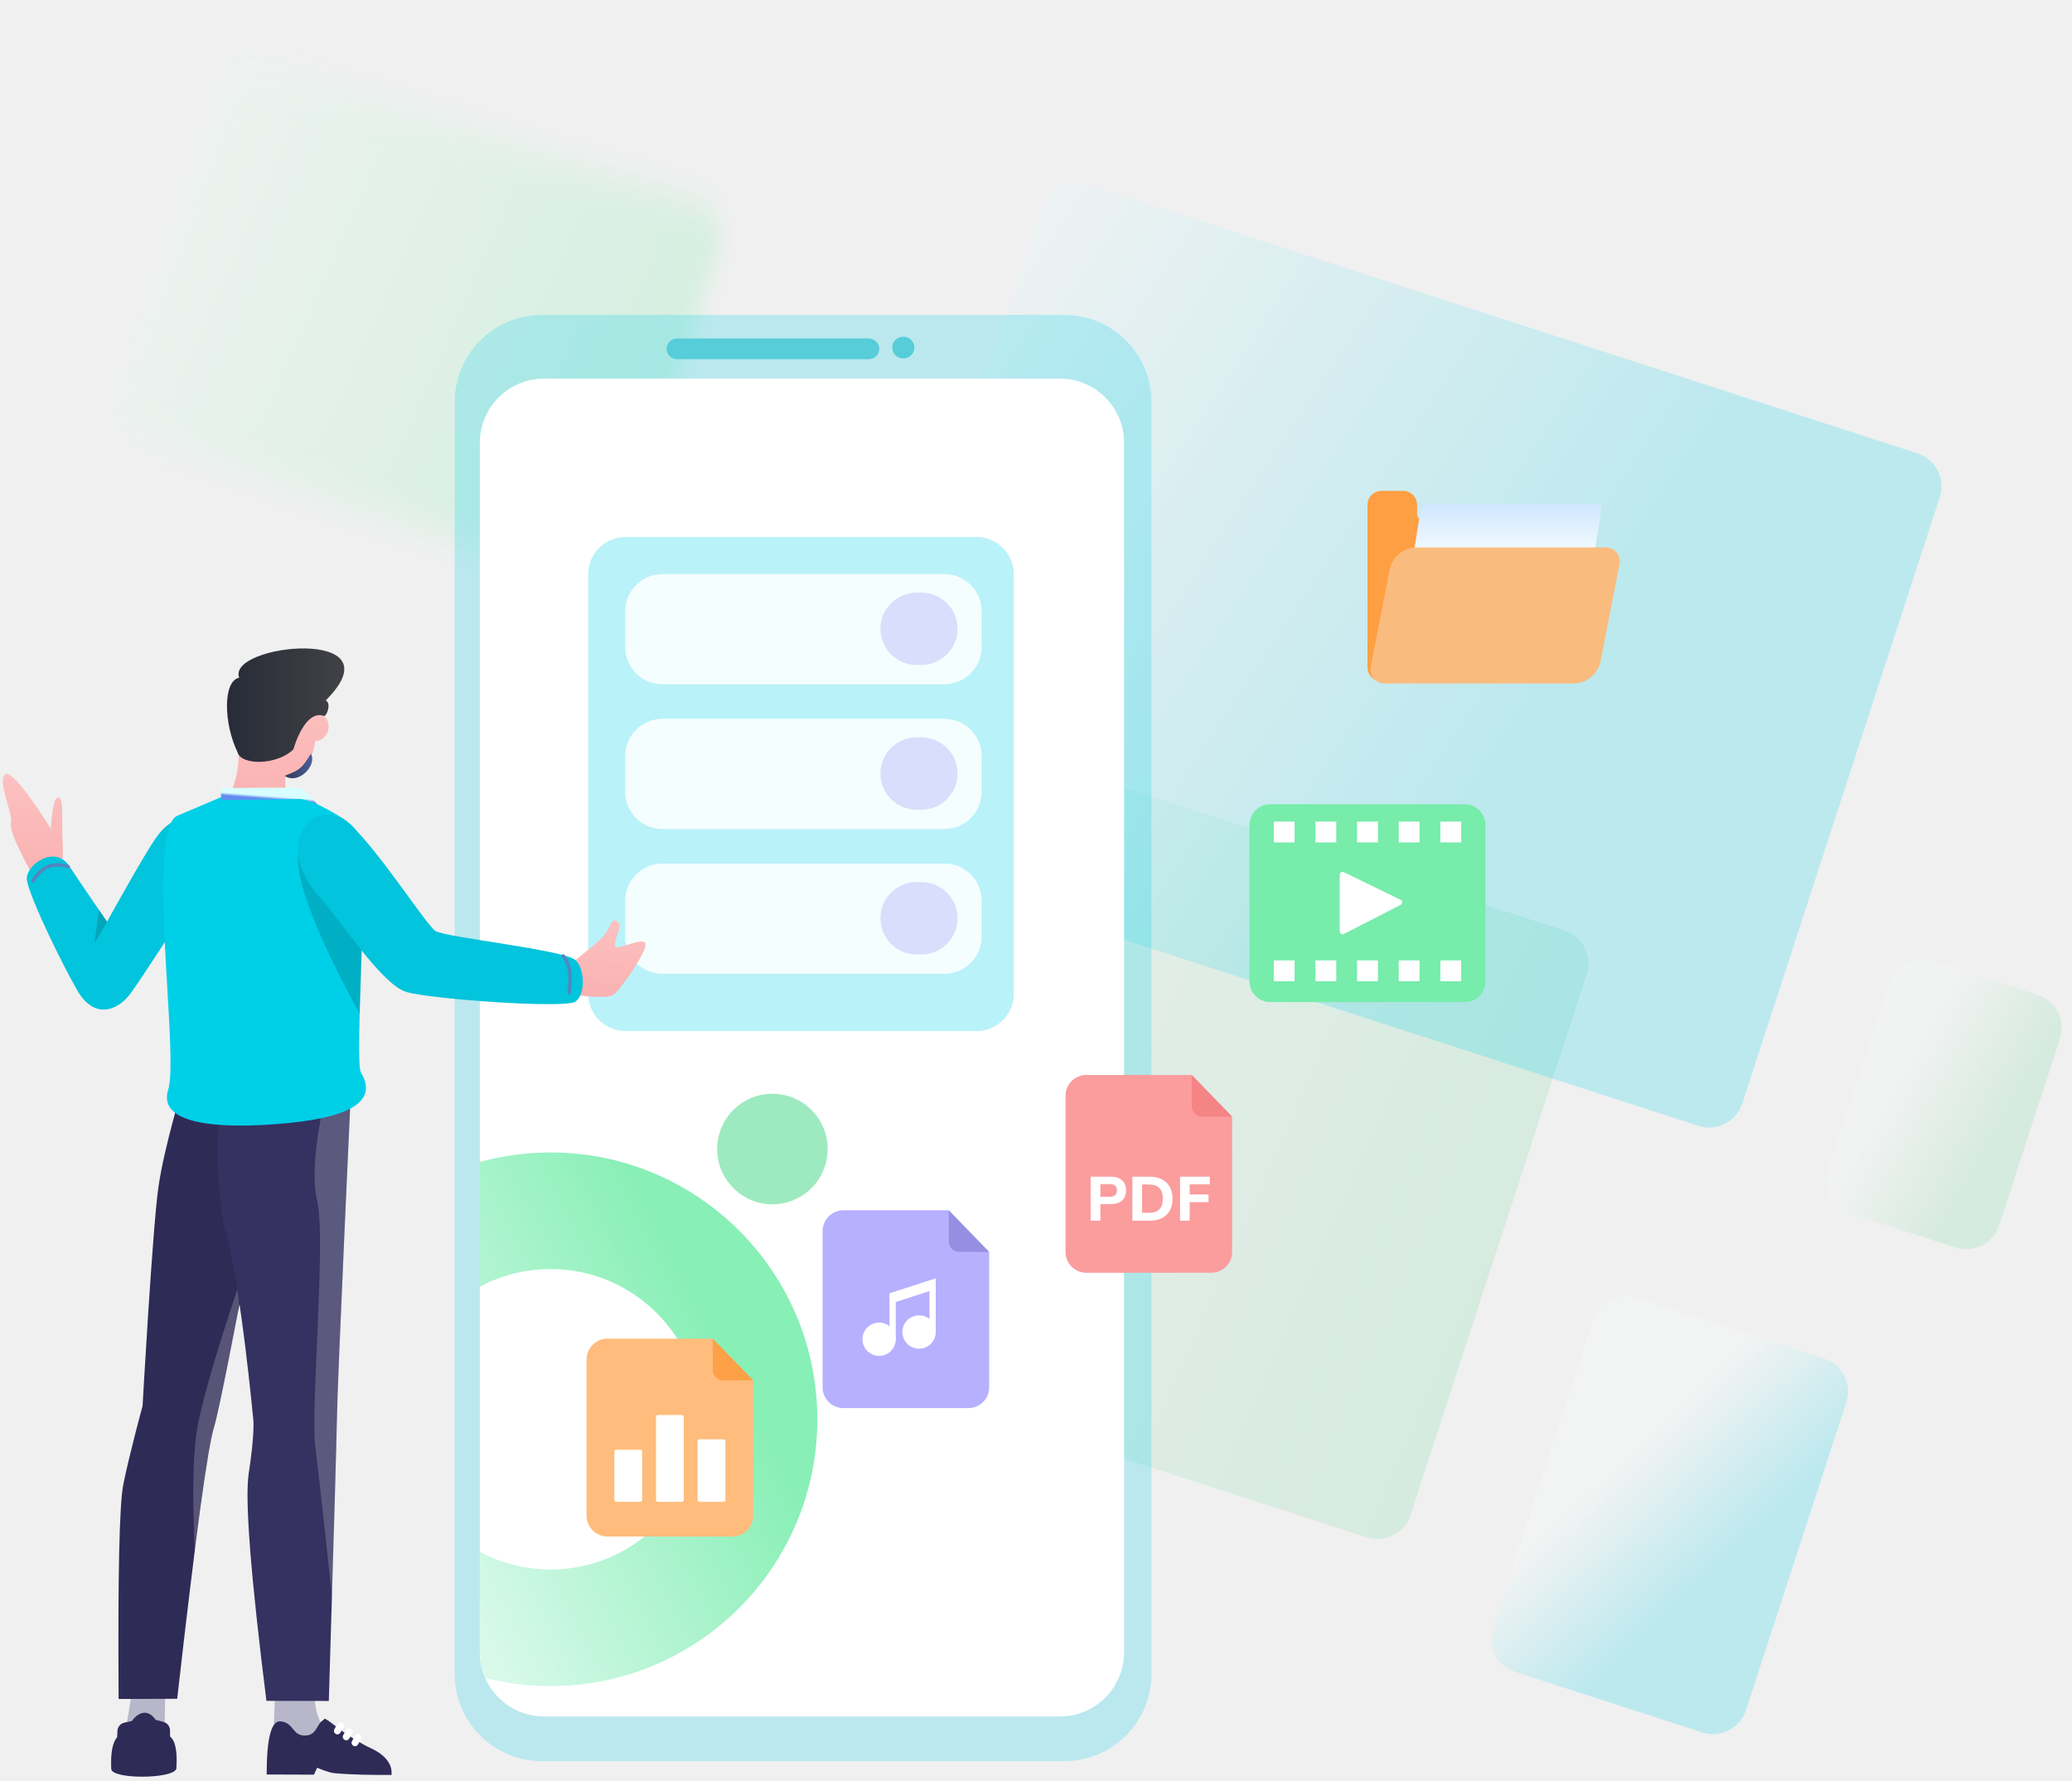
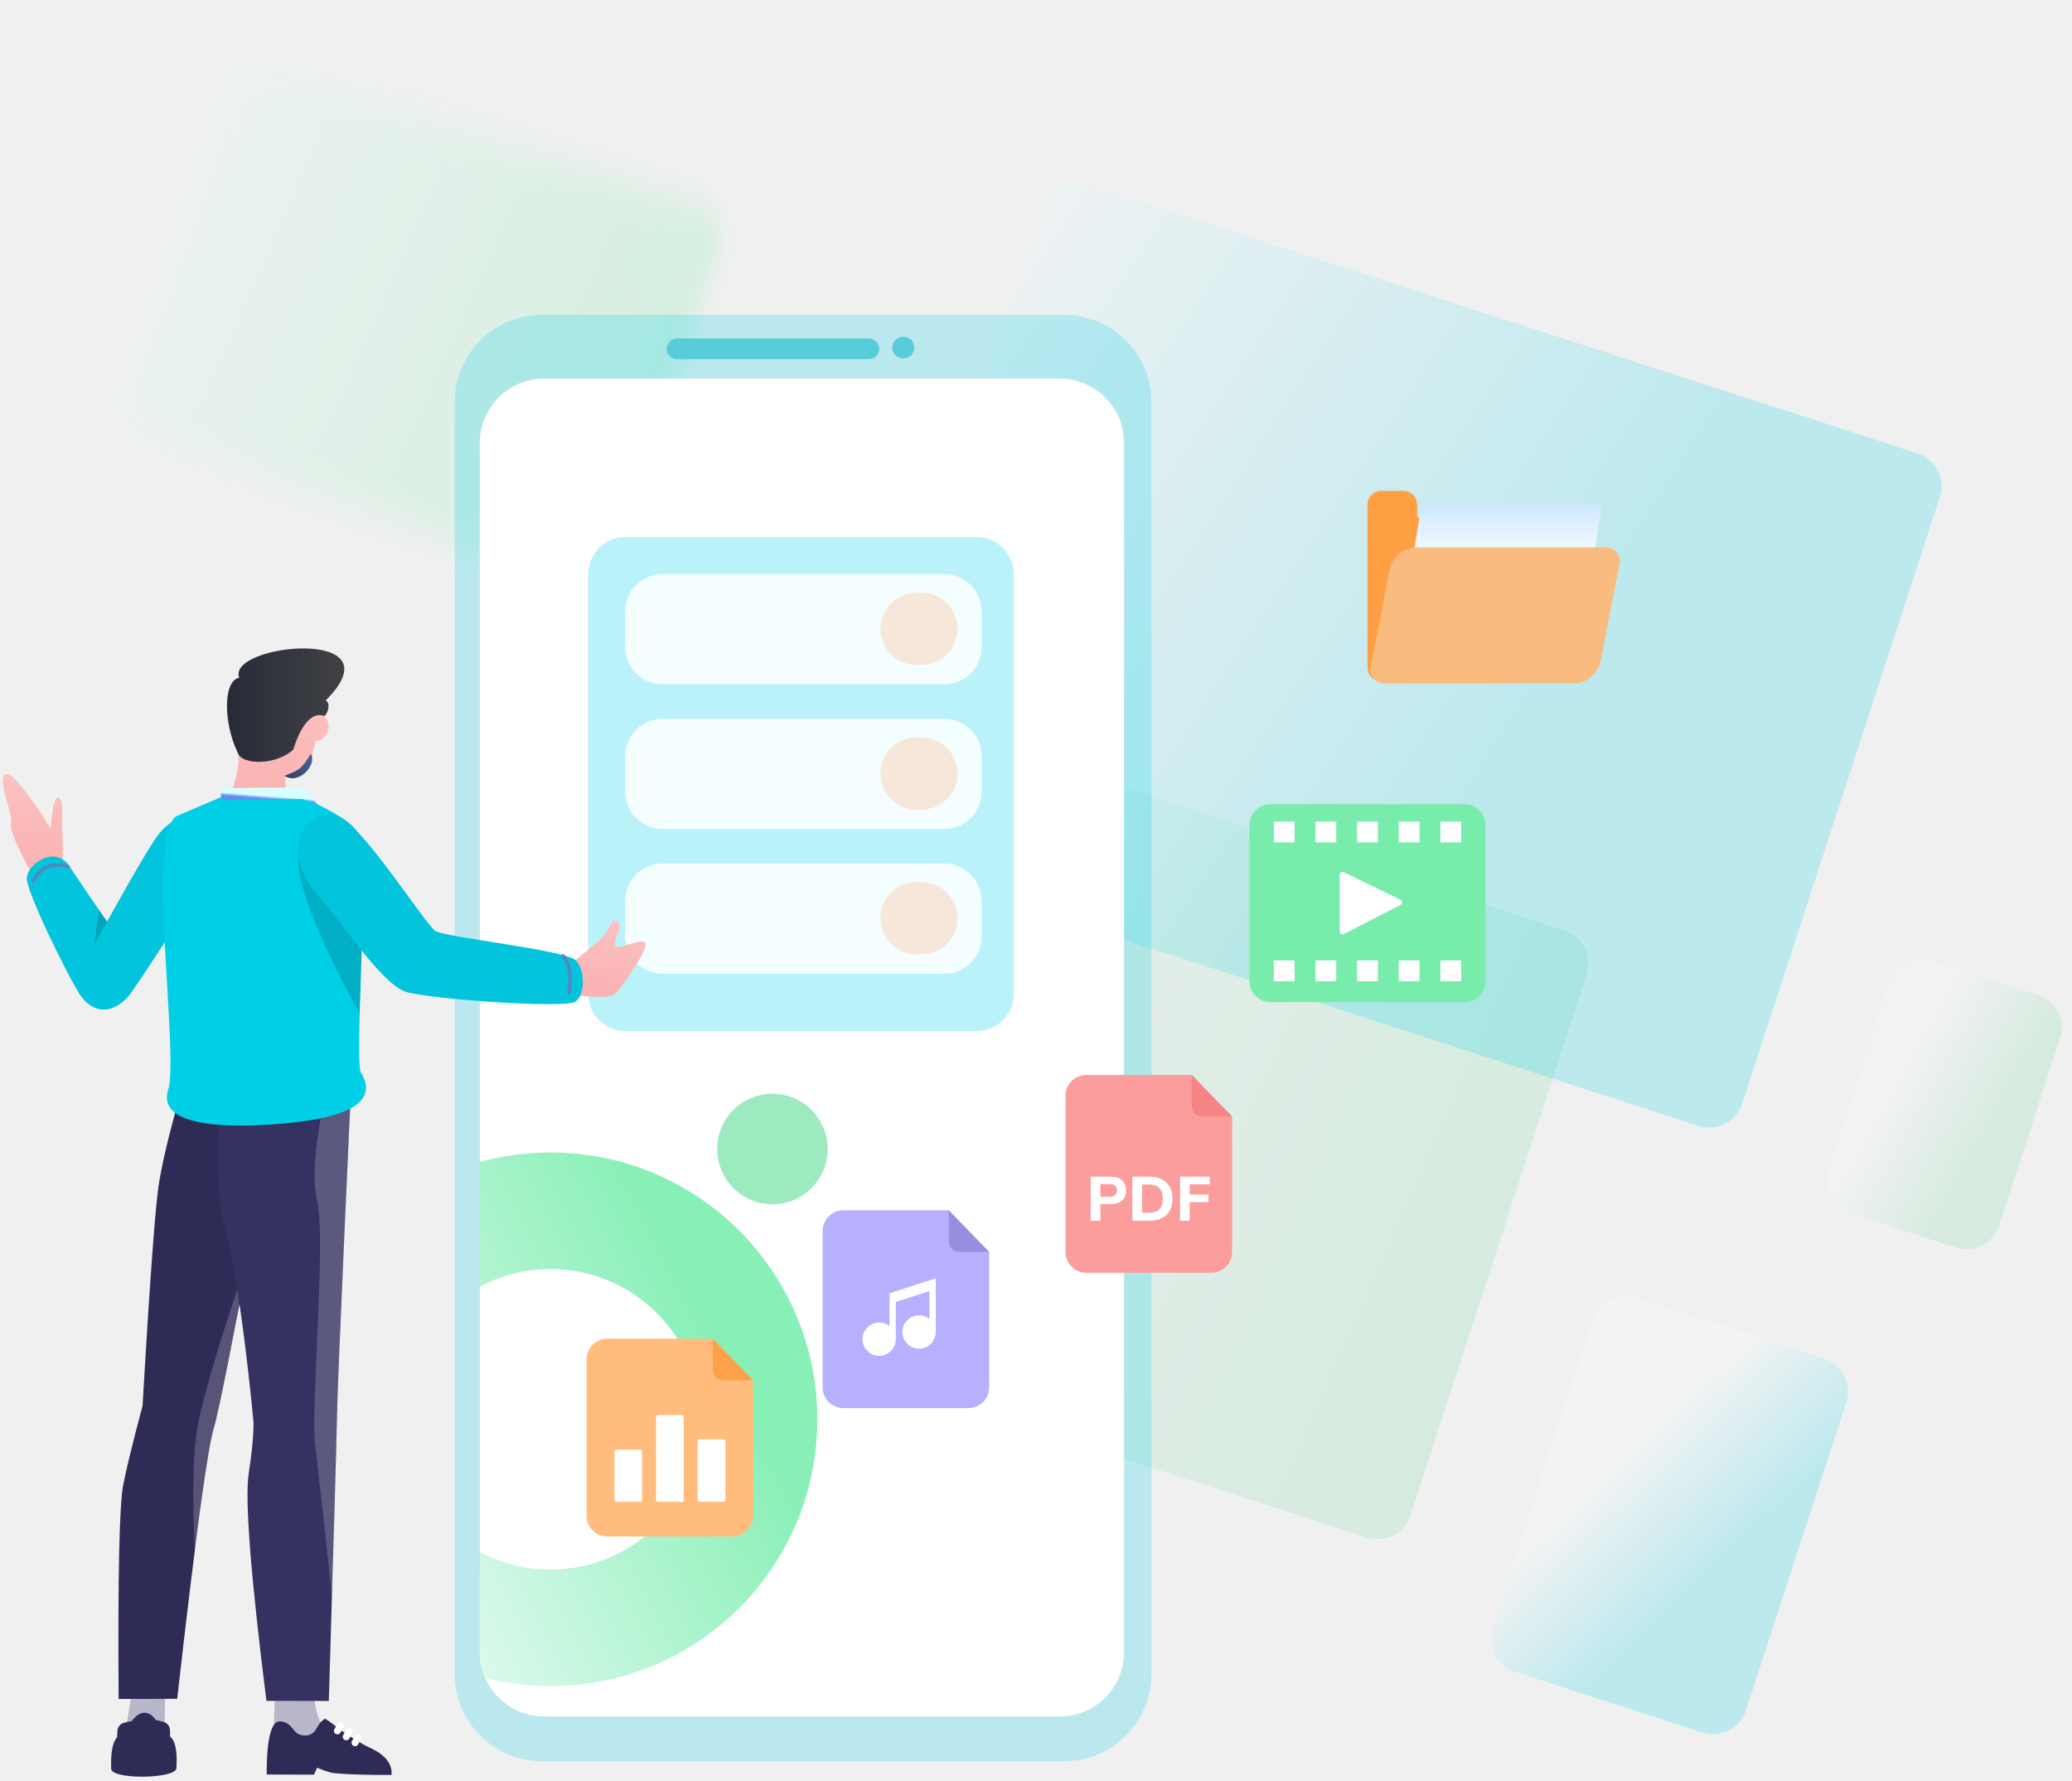
<svg xmlns="http://www.w3.org/2000/svg" xmlns:xlink="http://www.w3.org/1999/xlink" width="597px" height="513px" viewBox="0 0 597 513" version="1.1">
  <defs>
    <linearGradient x1="-27.329%" y1="60.468%" x2="100%" y2="70.075%" id="linearGradient-1">
      <stop stop-color="#FAFEFF" offset="0%" />
      <stop stop-color="#28C76F" offset="100%" />
    </linearGradient>
    <linearGradient x1="-16.145%" y1="50%" x2="63.611%" y2="66.341%" id="linearGradient-2">
      <stop stop-color="#FAFEFF" offset="0%" />
      <stop stop-color="#00CFE8" offset="100%" />
    </linearGradient>
    <linearGradient x1="-27.329%" y1="60.412%" x2="100%" y2="69.966%" id="linearGradient-3">
      <stop stop-color="#FAFEFF" offset="0%" />
      <stop stop-color="#77ECAB" offset="100%" />
    </linearGradient>
    <filter x="-7.9%" y="-10.6%" width="115.8%" height="121.1%" filterUnits="objectBoundingBox" id="filter-4">
      <feGaussianBlur stdDeviation="4" in="SourceGraphic" />
    </filter>
    <linearGradient x1="19.659%" y1="50%" x2="56.243%" y2="79.076%" id="linearGradient-5">
      <stop stop-color="#FAFEFF" offset="0%" />
      <stop stop-color="#00CFE8" offset="100%" />
    </linearGradient>
    <linearGradient x1="14.541%" y1="68.571%" x2="72.927%" y2="85.614%" id="linearGradient-6">
      <stop stop-color="#FAFEFF" offset="0%" />
      <stop stop-color="#28C76F" offset="100%" />
    </linearGradient>
    <path d="M18.522,0 L167.098,0 C177.327,-1.64974968e-14 185.62,8.293 185.62,18.522 L185.62,366.983 C185.62,377.212 177.327,385.505 167.098,385.505 L18.522,385.505 C8.293,385.505 5.42620445e-14,377.212 5.65620158e-14,366.983 L5.65620158e-14,18.522 C5.88619871e-14,8.293 8.293,-1.67360005e-15 18.522,0 Z" id="path-7" />
    <linearGradient x1="0.018%" y1="76.568%" x2="81.727%" y2="34.516%" id="linearGradient-9">
      <stop stop-color="#F8FDFF" offset="0%" />
      <stop stop-color="#88EFB6" offset="100%" />
    </linearGradient>
    <linearGradient x1="62.11%" y1="31.381%" x2="62.11%" y2="-27.478%" id="linearGradient-10">
      <stop stop-color="#F8FDFF" offset="0%" />
      <stop stop-color="#AAD4FF" offset="100%" />
    </linearGradient>
    <linearGradient x1="44.165%" y1="-28.186%" x2="50%" y2="91.05%" id="linearGradient-11">
      <stop stop-color="#FDC6C6" offset="0%" />
      <stop stop-color="#FAB2B2" offset="100%" />
    </linearGradient>
    <linearGradient x1="91.808%" y1="88.138%" x2="-20.059%" y2="88.138%" id="linearGradient-12">
      <stop stop-color="#3F4044" offset="0%" />
      <stop stop-color="#222735" offset="100%" />
    </linearGradient>
    <linearGradient x1="-18.144%" y1="57.498%" x2="171.028%" y2="78.712%" id="linearGradient-13">
      <stop stop-color="#4D63A0" offset="0%" />
      <stop stop-color="#222735" offset="100%" />
    </linearGradient>
    <linearGradient x1="47.464%" y1="-28.186%" x2="50%" y2="91.05%" id="linearGradient-14">
      <stop stop-color="#FDC6C6" offset="0%" />
      <stop stop-color="#FAB2B2" offset="100%" />
    </linearGradient>
    <linearGradient x1="62.492%" y1="44.072%" x2="69.153%" y2="58.936%" id="linearGradient-15">
      <stop stop-color="#D7FFFF" offset="0%" />
      <stop stop-color="#648BF0" offset="100%" />
    </linearGradient>
    <linearGradient x1="42.314%" y1="-27.819%" x2="50%" y2="90.858%" id="linearGradient-16">
      <stop stop-color="#FDC6C6" offset="0%" />
      <stop stop-color="#FAB2B2" offset="100%" />
    </linearGradient>
  </defs>
  <g id="📝-Pages-New" stroke="none" stroke-width="1" fill="none" fill-rule="evenodd">
    <g id="Under-Maintenance" transform="translate(-422, -285)">
      <g id="Illustration" transform="translate(422, 300)">
        <g id="Shape" transform="translate(31, 0)">
          <path d="M171.745,213.977 L396.818,213.805 C402.341,213.801 406.821,218.275 406.826,223.798 C406.826,223.803 406.826,223.808 406.826,223.813 L406.7,387.728 C406.696,393.245 402.225,397.716 396.708,397.721 L171.635,397.893 C166.112,397.897 161.631,393.423 161.627,387.9 C161.627,387.895 161.627,387.89 161.627,387.885 L161.753,223.97 C161.757,218.453 166.228,213.981 171.745,213.977 Z" id="Rectangle" fill="url(#linearGradient-1)" opacity="0.129" transform="translate(284.2264, 305.849) rotate(18) translate(-284.2264, -305.849) " />
          <path d="M244.167,71.88 L496.139,71.688 C501.662,71.684 506.142,76.157 506.146,81.68 C506.146,81.685 506.146,81.69 506.146,81.696 L506.006,265.494 C506.001,271.011 501.53,275.482 496.013,275.486 L244.042,275.678 C238.519,275.683 234.039,271.209 234.034,265.686 C234.034,265.681 234.034,265.676 234.034,265.671 L234.175,81.873 C234.179,76.356 238.651,71.885 244.167,71.88 Z" id="Rectangle" fill="url(#linearGradient-2)" opacity="0.216" transform="translate(370.0903, 173.6832) rotate(18) translate(-370.0903, -173.6832) " />
          <path d="M23.998,20.908 L155.425,20.807 C160.948,20.803 165.428,25.277 165.432,30.8 C165.432,30.805 165.432,30.81 165.432,30.815 L165.361,124.147 C165.357,129.664 160.885,134.135 155.369,134.139 L23.941,134.239 C18.419,134.244 13.938,129.77 13.934,124.247 C13.934,124.242 13.934,124.237 13.934,124.232 L14.005,30.9 C14.009,25.383 18.481,20.912 23.998,20.908 Z" id="Rectangle" fill="url(#linearGradient-3)" opacity="0.227" filter="url(#filter-4)" transform="translate(89.6831, 77.52342) rotate(18) translate(-89.6831, -77.52342) " />
          <path d="M421.71,364.921 L478.42,364.878 C483.943,364.874 488.423,369.347 488.428,374.87 C488.428,374.875 488.428,374.88 488.428,374.886 L488.356,468.217 C488.352,473.734 483.881,478.205 478.364,478.21 L421.654,478.253 C416.131,478.257 411.651,473.783 411.646,468.26 C411.646,468.255 411.646,468.25 411.646,468.245 L411.718,374.914 C411.722,369.397 416.193,364.925 421.71,364.921 Z" id="Rectangle" fill="url(#linearGradient-5)" opacity="0.216" transform="translate(450.0369, 421.5654) rotate(18) translate(-450.0369, -421.5654) " />
          <path d="M513.264,264.906 L545.068,264.881 C550.59,264.877 555.071,269.351 555.075,274.874 C555.075,274.879 555.075,274.884 555.075,274.889 L555.032,331.437 C555.028,336.954 550.556,341.426 545.04,341.43 L513.236,341.454 C507.713,341.458 503.232,336.985 503.228,331.462 C503.228,331.457 503.228,331.452 503.228,331.446 L503.271,274.898 C503.275,269.381 507.747,264.91 513.264,264.906 Z" id="Rectangle" fill="url(#linearGradient-6)" opacity="0.129" transform="translate(529.1516, 303.1677) rotate(18) translate(-529.1516, -303.1677) " />
        </g>
        <g id="Cloud-Storage" transform="translate(0, 76)">
          <g id="Phone1" transform="translate(131.0107, -0.2657)">
            <path d="M25.137,0 L175.622,0 C189.504,-6.10293932e-15 200.759,11.254 200.759,25.137 L200.759,391.594 C200.759,405.477 189.504,416.731 175.622,416.731 L25.137,416.731 C11.254,416.731 3.15183647e-14,405.477 -2.82810079e-14,391.594 L-2.82810079e-14,25.137 C-3.3533872e-14,11.254 11.254,-1.00248804e-15 25.137,0 Z" id="Rectangle" fill-opacity="0.225" fill="#00CFE8" />
            <g id="Group-52" transform="translate(7.240478, 18.34999)">
              <mask id="mask-8" fill="white">
                <use xlink:href="#path-7" />
              </mask>
              <use id="Rectangle" fill="#FFFFFF" xlink:href="#path-7" />
              <ellipse id="Oval" fill-opacity="0.642" fill="#68DE9E" mask="url(#mask-8)" cx="84.304" cy="221.997" rx="15.921" ry="15.924" />
              <path d="M20.372,222.992 C62.825,222.992 97.24,257.413 97.24,299.874 C97.24,342.334 62.825,376.755 20.372,376.755 C-22.081,376.755 -56.495,342.334 -56.495,299.874 C-56.495,257.413 -22.081,222.992 20.372,222.992 Z M20.372,256.581 C-3.533,256.581 -22.913,275.964 -22.913,299.874 C-22.913,323.783 -3.533,343.166 20.372,343.166 C44.278,343.166 63.657,323.783 63.657,299.874 C63.657,275.964 44.278,256.581 20.372,256.581 Z" id="Oval" fill="url(#linearGradient-9)" mask="url(#mask-8)" />
            </g>
            <path d="M119.222,6.798 C120.939,6.798 122.331,8.135 122.331,9.784 C122.331,11.396 121,12.71 119.336,12.767 L119.222,12.769 L64.159,12.769 C62.442,12.769 61.05,11.433 61.05,9.784 C61.05,8.171 62.381,6.858 64.045,6.8 L64.159,6.798 L119.222,6.798 Z" id="Path" fill="#56CDD9" fill-rule="nonzero" />
            <path d="M129.335,6.3 C131.053,6.3 132.445,7.693 132.445,9.41 C132.445,11.09 131.114,12.459 129.449,12.519 L129.335,12.521 L129.172,12.521 C127.455,12.521 126.063,11.128 126.063,9.41 C126.063,7.731 127.394,6.362 129.058,6.302 L129.172,6.3 L129.335,6.3 Z" id="Path" fill="#56CDD9" fill-rule="nonzero" />
          </g>
          <g id="Group-28" transform="translate(307.0107, 218.7343)">
            <path d="M6,0 L36.364,0 L36.364,0 L48,12 L48,51 C48,54.314 45.314,57 42,57 L6,57 C2.686,57 4.05812251e-16,54.314 0,51 L0,6 C-4.05812251e-16,2.686 2.686,6.08718376e-16 6,0 Z" id="Rectangle" fill="#FB9C9D" />
            <path d="M10.041,42 L10.041,37.23 L13.065,37.23 C14.445,37.23 15.519,36.882 16.287,36.186 C17.055,35.49 17.439,34.518 17.439,33.27 C17.439,32.022 17.055,31.05 16.287,30.354 C15.519,29.658 14.445,29.31 13.065,29.31 L13.065,29.31 L7.233,29.31 L7.233,42 L10.041,42 Z M12.705,35.106 L10.041,35.106 L10.041,31.452 L12.705,31.452 C13.413,31.452 13.941,31.602 14.289,31.902 C14.637,32.202 14.811,32.664 14.811,33.288 C14.811,34.5 14.109,35.106 12.705,35.106 L12.705,35.106 Z M24.189,42 C25.581,42 26.775,41.748 27.771,41.244 C28.767,40.74 29.526,40.011 30.048,39.057 C30.57,38.103 30.831,36.966 30.831,35.646 C30.831,34.326 30.567,33.192 30.039,32.244 C29.511,31.296 28.749,30.57 27.753,30.066 C26.757,29.562 25.569,29.31 24.189,29.31 L24.189,29.31 L19.257,29.31 L19.257,42 L24.189,42 Z M23.991,39.732 L22.065,39.732 L22.065,31.578 L23.991,31.578 C26.691,31.578 28.041,32.934 28.041,35.646 C28.041,38.37 26.691,39.732 23.991,39.732 L23.991,39.732 Z M35.763,42 L35.763,36.654 L41.199,36.654 L41.199,34.44 L35.763,34.44 L35.763,31.524 L41.559,31.524 L41.559,29.31 L32.991,29.31 L32.991,42 L35.763,42 Z" id="PDF" fill="#FFFFFF" />
            <path d="M48,12 L39.364,12 C37.707,12 36.364,10.657 36.364,9 L36.364,0 L36.364,0 L48,12 Z" id="Path" fill="#EA5455" fill-rule="nonzero" opacity="0.34" />
          </g>
          <g id="Group-28" transform="translate(169.0107, 294.7343)">
            <path d="M6,0 L36.364,0 L36.364,0 L48,12 L48,51 C48,54.314 45.314,57 42,57 L6,57 C2.686,57 4.05812251e-16,54.314 0,51 L0,6 C-4.05812251e-16,2.686 2.686,6.08718376e-16 6,0 Z" id="Rectangle" fill="#FFBC7C" />
            <path d="M8.5,32 L15.5,32 C15.776,32 16,32.224 16,32.5 L16,46.5 C16,46.776 15.776,47 15.5,47 L8.5,47 C8.224,47 8,46.776 8,46.5 L8,32.5 C8,32.224 8.224,32 8.5,32 Z" id="Rectangle" fill="#FFFFFF" />
            <path d="M20.5,22 L27.5,22 C27.776,22 28,22.224 28,22.5 L28,46.5 C28,46.776 27.776,47 27.5,47 L20.5,47 C20.224,47 20,46.776 20,46.5 L20,22.5 C20,22.224 20.224,22 20.5,22 Z" id="Rectangle" fill="#FFFFFF" />
            <path d="M32.5,29 L39.5,29 C39.776,29 40,29.224 40,29.5 L40,46.5 C40,46.776 39.776,47 39.5,47 L32.5,47 C32.224,47 32,46.776 32,46.5 L32,29.5 C32,29.224 32.224,29 32.5,29 Z" id="Rectangle" fill="#FFFFFF" />
            <path d="M48,12 L39.364,12 C37.707,12 36.364,10.657 36.364,9 L36.364,0 L36.364,0 L48,12 Z" id="Path" fill="#FC9735" fill-rule="nonzero" opacity="0.733" />
          </g>
          <g id="Group-28" transform="translate(237.0107, 257.7343)">
            <path d="M6,0 L36.364,0 L36.364,0 L48,12 L48,51 C48,54.314 45.314,57 42,57 L6,57 C2.686,57 4.05812251e-16,54.314 0,51 L0,6 C-4.05812251e-16,2.686 2.686,6.08718376e-16 6,0 Z" id="Rectangle" fill="#B7B0FF" />
            <g id="Group-31" transform="translate(11, 19)" fill="#FFFFFF">
              <path d="M5.291,22.95 C7.942,22.95 10.091,20.801 10.091,18.15 C10.091,15.499 7.942,13.35 5.291,13.35 C2.64,13.35 0.491,15.499 0.491,18.15 C0.491,20.801 2.64,22.95 5.291,22.95 Z" id="Oval" />
              <path d="M16.8,20.878 C19.451,20.878 21.6,18.729 21.6,16.078 C21.6,13.427 19.451,11.278 16.8,11.278 C14.149,11.278 12,13.427 12,16.078 C12,18.729 14.149,20.878 16.8,20.878 Z" id="Oval" />
              <polygon id="Path" points="21.6 0.604 21.6 15.717 19.8 15.717 19.799 4.278 10.077 7.429 10.077 18.006 8.277 18.006 8.278 4.921" />
            </g>
            <path d="M48,12 L39.364,12 C37.707,12 36.364,10.657 36.364,9 L36.364,0 L36.364,0 L48,12 Z" id="Path" fill="#564EA6" fill-rule="nonzero" opacity="0.34" />
          </g>
          <g id="Group-73" transform="translate(231.0107, 135.2343) scale(-1, 1) translate(-231.0107, -135.2343) translate(169.0107, 63.7343)">
            <path d="M11.641,0 L112.796,0 C118.734,-1.09082333e-15 123.548,4.814 123.548,10.752 L123.548,131.612 C123.548,137.551 118.734,142.364 112.796,142.364 L11.641,142.364 C5.703,142.364 0.889,137.551 0.889,131.612 L0.889,10.752 C0.889,4.814 5.703,2.86718017e-15 11.641,0 Z" id="Rectangle" fill="#00CFE8" opacity="0.273" />
            <path d="M20.918,10.677 L102.13,10.677 C108.068,10.677 112.882,15.491 112.882,21.429 L112.882,31.679 C112.882,37.617 108.068,42.431 102.13,42.431 L20.918,42.431 C14.98,42.431 10.166,37.617 10.166,31.679 L10.166,21.429 C10.166,15.491 14.98,10.677 20.918,10.677 Z" id="Rectangle" fill="#F4FEFF" />
-             <path d="M27.537,16.016 L28.904,16.016 C34.662,16.016 39.331,20.684 39.331,26.443 C39.331,32.202 34.662,36.87 28.904,36.87 L27.537,36.87 C21.778,36.87 17.11,32.202 17.11,26.443 C17.11,20.684 21.778,16.016 27.537,16.016 Z" id="Rectangle" fill-opacity="0.21" fill="#7367F0" />
+             <path d="M27.537,16.016 L28.904,16.016 C34.662,16.016 39.331,20.684 39.331,26.443 C39.331,32.202 34.662,36.87 28.904,36.87 L27.537,36.87 C21.778,36.87 17.11,32.202 17.11,26.443 C17.11,20.684 21.778,16.016 27.537,16.016 Z" id="Rectangle" fill-opacity="0.21" fill="#ff914d" />
            <path d="M20.918,52.386 L102.13,52.386 C108.068,52.386 112.882,57.2 112.882,63.138 L112.882,73.388 C112.882,79.326 108.068,84.14 102.13,84.14 L20.918,84.14 C14.98,84.14 10.166,79.326 10.166,73.388 L10.166,63.138 C10.166,57.2 14.98,52.386 20.918,52.386 Z" id="Rectangle" fill="#F4FEFF" />
-             <path d="M27.537,57.724 L28.904,57.724 C34.662,57.724 39.331,62.393 39.331,68.151 C39.331,73.91 34.662,78.579 28.904,78.579 L27.537,78.579 C21.778,78.579 17.11,73.91 17.11,68.151 C17.11,62.393 21.778,57.724 27.537,57.724 Z" id="Rectangle" fill-opacity="0.21" fill="#7367F0" />
+             <path d="M27.537,57.724 L28.904,57.724 C34.662,57.724 39.331,62.393 39.331,68.151 C39.331,73.91 34.662,78.579 28.904,78.579 L27.537,78.579 C21.778,78.579 17.11,73.91 17.11,68.151 C17.11,62.393 21.778,57.724 27.537,57.724 Z" id="Rectangle" fill-opacity="0.21" fill="#ff914d" />
            <path d="M20.918,94.094 L102.13,94.094 C108.068,94.094 112.882,98.908 112.882,104.846 L112.882,115.096 C112.882,121.034 108.068,125.848 102.13,125.848 L20.918,125.848 C14.98,125.848 10.166,121.034 10.166,115.096 L10.166,104.846 C10.166,98.908 14.98,94.094 20.918,94.094 Z" id="Rectangle" fill="#F4FEFF" />
-             <path d="M27.537,99.433 L28.904,99.433 C34.662,99.433 39.331,104.101 39.331,109.86 C39.331,115.618 34.662,120.287 28.904,120.287 L27.537,120.287 C21.778,120.287 17.11,115.618 17.11,109.86 C17.11,104.101 21.778,99.433 27.537,99.433 Z" id="Rectangle" fill-opacity="0.21" fill="#7367F0" />
+             <path d="M27.537,99.433 L28.904,99.433 C34.662,99.433 39.331,104.101 39.331,109.86 C39.331,115.618 34.662,120.287 28.904,120.287 L27.537,120.287 C21.778,120.287 17.11,115.618 17.11,109.86 C17.11,104.101 21.778,99.433 27.537,99.433 Z" id="Rectangle" fill-opacity="0.21" fill="#ff914d" />
          </g>
          <g id="Group-37" transform="translate(394.0107, 49.7343)">
            <path d="M4,0.706 L10.295,0.706 C12.505,0.706 14.295,2.496 14.295,4.706 L14.295,7.54 C14.295,8.213 14.841,8.759 15.515,8.759 L60.926,8.759 C63.136,8.759 64.926,10.55 64.926,12.759 L64.926,51.573 C64.926,53.782 63.136,55.573 60.926,55.573 L4,55.573 C1.791,55.573 -2.83808297e-15,53.782 0,51.573 L0,4.706 C-2.705415e-16,2.496 1.791,0.706 4,0.706 Z" id="Rectangle" fill="#FF9F43" />
            <path d="M16.607,4.516 L66.201,4.516 C66.875,4.516 67.421,5.062 67.421,5.735 C67.421,5.799 67.416,5.864 67.405,5.927 L59.954,52.641 C59.86,53.232 59.35,53.668 58.75,53.668 L9.156,53.668 C8.483,53.668 7.937,53.122 7.937,52.449 C7.937,52.384 7.942,52.32 7.952,52.257 L15.403,5.543 C15.497,4.951 16.008,4.516 16.607,4.516 Z" id="Rectangle" fill="url(#linearGradient-10)" />
            <path d="M72.621,21.762 L67.185,49.719 C66.454,53.478 63.162,56.192 59.332,56.192 L4.853,56.192 C2.643,56.192 0.853,54.401 0.853,52.192 C0.853,51.936 0.877,51.68 0.926,51.429 L6.362,23.472 C7.093,19.712 10.385,16.998 14.215,16.998 L68.694,16.998 C70.903,16.998 72.694,18.789 72.694,20.998 C72.694,21.255 72.67,21.51 72.621,21.762 Z" id="Rectangle" fill="#FABB7E" />
          </g>
          <g id="Group-28" transform="translate(360.0107, 140.7343)">
            <path d="M6,0 L62,0 C65.314,1.44626758e-15 68,2.686 68,6 L68,51 C68,54.314 65.314,57 62,57 L6,57 C2.686,57 3.9323804e-15,54.314 0,51 L0,6 C-1.29399067e-15,2.686 2.686,-2.79460044e-16 6,0 Z" id="Rectangle" fill="#77ECAB" />
            <path d="M26,20.306 L26,36.663 C26,37.114 26.366,37.48 26.816,37.48 C26.946,37.48 27.074,37.449 27.189,37.39 L43.547,28.995 C43.948,28.789 44.106,28.297 43.901,27.896 C43.82,27.738 43.69,27.612 43.532,27.534 L27.174,19.571 C26.768,19.374 26.28,19.543 26.082,19.948 C26.028,20.06 26,20.182 26,20.306 Z" id="Path-6" fill="#FFFFFF" />
            <rect id="Rectangle" fill="#FFFFFF" x="7" y="5" width="6" height="6" />
            <rect id="Rectangle" fill="#FFFFFF" x="19" y="5" width="6" height="6" />
            <rect id="Rectangle" fill="#FFFFFF" x="31" y="5" width="6" height="6" />
            <rect id="Rectangle" fill="#FFFFFF" x="43" y="5" width="6" height="6" />
            <rect id="Rectangle" fill="#FFFFFF" x="55" y="5" width="6" height="6" />
            <rect id="Rectangle" fill="#FFFFFF" x="7" y="45" width="6" height="6" />
            <rect id="Rectangle" fill="#FFFFFF" x="19" y="45" width="6" height="6" />
            <rect id="Rectangle" fill="#FFFFFF" x="31" y="45" width="6" height="6" />
            <rect id="Rectangle" fill="#FFFFFF" x="43" y="45" width="6" height="6" />
            <rect id="Rectangle" fill="#FFFFFF" x="55" y="45" width="6" height="6" />
          </g>
          <g id="Men3.6" transform="translate(93.01068, 258.2343) scale(-1, 1) translate(-93.01068, -258.2343) translate(0.010677, 94.7343)">
            <g id="Head1" transform="translate(104.9358, 10.40496) scale(-1, 1) translate(-104.9358, -10.40496) translate(87.52941, 0.465751)" />
            <g id="RLeg" transform="translate(105.4332, 126.6937)">
              <polygon id="Path" fill="#B8B6C9" points="42.152 172.765 45.755 194.521 33.327 194.455 32.907 172.424" />
              <path d="M46.742,186.308 L46.83,188.141 C48.157,189.608 48.724,192.641 48.532,197.239 C48.532,200.315 30.75,200.224 29.764,197.239 C29.427,192.249 30.032,189.151 31.578,187.945 L31.587,186.175 C31.594,185.026 32.371,184.024 33.486,183.726 L35.736,183.124 C37.678,180.301 40.325,180.4 42.592,183.477 L44.724,183.937 C45.859,184.183 46.687,185.155 46.742,186.308 Z" id="Path" fill="#2F2B57" />
              <path d="M0,1.255 C0,1.255 16.07,89.535 18.888,98.728 C20.766,104.857 24.31,130.97 29.52,177.066 L46.4,177.115 C46.639,141.63 46.191,121.036 45.054,115.333 C43.349,106.779 39.5,92.69 39.5,92.69 C39.5,92.69 36.64,41.545 34.93,29.615 C33.219,17.684 27.728,0 27.728,0 L0,1.255 Z" id="Path" fill="#2F2B57" />
              <path d="M12.23,66.743 L10.688,54.727 L11.816,58.036 C17.434,74.609 21.254,87.475 23.275,96.632 C24.977,104.338 25.334,117.642 24.348,136.543 L23.228,127.281 C21.612,114.165 20.041,102.654 18.93,98.87 L18.82,98.503 C17.777,94.908 15.176,82.017 12.23,66.743 Z" id="Path" fill-opacity="0.192" fill="#FFFFFF" />
            </g>
            <g id="LLeg" transform="translate(72.60963, 127.6876)">
              <path d="M34.149,174.863 L22.805,174.939 L22.802,175.257 C22.765,176.819 22.339,183.709 17.784,186.354 L16.875,186.89 C11.746,189.963 4.65,194.906 4.65,194.906 L35.015,195.939 L34.149,174.863 Z" id="Path" fill="#B8B6C9" />
              <path d="M32.58,182.579 C35.239,182.335 36.569,187.437 36.569,197.886 L22.951,197.936 L22.028,195.939 L21.161,196.287 C19.315,197.013 18.003,197.413 17.227,197.488 L16.506,197.554 C12.688,197.884 7.397,198.039 0.632,198.018 L0.61,197.901 C0.495,197.193 0.192,193.412 6.072,190.539 L6.348,190.407 C13.052,187.266 17.964,182.83 19.024,182.239 L19.076,182.212 C20.026,181.745 19.406,181.481 20.756,182.579 C22.106,183.677 22.328,186.565 25.387,186.656 C29.323,186.772 28.59,182.947 32.58,182.579 Z" id="Path" fill="#2F2B57" />
              <path d="M48.299,41.869 C43.948,57.557 40.402,95.868 40.402,95.868 C40.402,95.868 40.001,99.904 41.735,111.084 C42.89,118.537 41.191,140.398 36.638,176.666 L18.662,176.702 C17.184,127.98 16.41,101.056 16.34,95.932 C16.176,83.947 12.289,0.851 12.289,0.851 L49.675,0 C49.675,0 52.65,26.18 48.299,41.869 Z" id="Path" fill="#353160" />
              <path d="M22.086,32.298 L22.016,32.605 C19.433,43.465 23.862,91.593 22.601,103.037 L22.099,107.131 C21.223,114.488 19.74,127.901 17.65,147.369 L17.197,131.073 C16.78,115.587 16.427,101.015 16.35,96.583 L16.34,95.932 C16.176,83.947 12.289,0.851 12.289,0.851 L19.283,0.693 L19.589,2.037 C22.676,15.806 23.509,25.893 22.086,32.298 L22.086,32.298 Z" id="Path" fill-opacity="0.192" fill="#FFFFFF" />
              <line x1="16.177" y1="185.315" x2="15.316" y2="183.822" id="Path-47" stroke="#FFFFFF" stroke-width="2" stroke-linecap="round" />
              <line x1="13.64" y1="187.021" x2="12.78" y2="185.528" id="Path-47" stroke="#FFFFFF" stroke-width="2" stroke-linecap="round" />
              <line x1="11.104" y1="188.727" x2="10.243" y2="187.234" id="Path-47" stroke="#FFFFFF" stroke-width="2" stroke-linecap="round" />
            </g>
            <g id="Head" transform="translate(86.53476, 0.465751)">
              <path d="M7.499,19.704 C3.594,20.131 3.871,26.991 8.624,27.349 C9.596,33.962 13.061,37.112 17.285,37.477 L17.051,47.479 L35.735,47.468 C35.735,47.468 30.474,40.402 30.736,30.729 C30.998,21.055 30.56,11.968 30.56,11.968 L6.359,12.401 L7.499,19.704 Z" id="Path" fill="url(#linearGradient-11)" />
              <path d="M28.73,15.629 C30.414,16.442 29.074,20.115 28.221,20.115 C24.31,18.569 21.067,24.134 19.419,29.723 C14.737,34.313 4.394,34.414 3.325,30.575 C-0.72,22.166 -0.919,10.008 3.802,9.069 C0.096,-0.702 50.146,-5.814 28.73,15.629 Z" id="Path" fill="url(#linearGradient-12)" transform="translate(17.1775, 16.97888) scale(-1, 1) translate(-17.1775, -16.97888) " />
              <path d="M9.804,31.096 C9.997,30.674 11.143,33.559 12.996,35.105 C14.913,36.705 17.792,37.173 17.285,37.477 C13.395,39.806 8.238,34.529 9.804,31.096 Z" id="Path-45" fill="url(#linearGradient-13)" />
            </g>
            <g id="Group-9" transform="translate(124.3316, 37.24083)">
              <path d="M44.167,29.332 C44.167,29.332 43.346,23.805 43.607,20.168 C44.089,13.441 43.167,7.767 44.657,6.884 C46.567,5.752 47.045,15.795 47.045,15.795 C47.045,15.795 57.956,-1.966 60.23,0.18 C62.505,2.325 57.76,11.659 58.512,14.358 C59.265,17.057 51.746,30.11 51.746,30.11 L44.167,29.332 Z" id="Path" fill="url(#linearGradient-14)" />
              <path d="M3.834,32.525 C3.834,32.525 20.361,58.232 24.012,63.217 C27.842,68.445 34.605,70.76 39.405,62.42 C43.651,55.041 52.741,36.564 53.892,30.82 C54.75,26.535 45.958,20.147 41.733,26.551 C37.507,32.954 30.834,42.583 30.834,42.583 C30.834,42.583 19.859,22.702 16.438,18.011 C7.213,5.361 -6.844,16.72 3.834,32.525 Z" id="Path" fill="#02C4DC" />
              <polygon id="Path" fill-opacity="0.16" fill="#000000" points="30.834 42.583 34.465 48.835 33.142 39.185" />
              <path d="M41.935,27.118 C45.68,25.639 49.232,26.039 52.361,30.556" id="Path-54" stroke="#5386BF" stroke-linecap="round" transform="translate(47.14758, 28.45218) rotate(4) translate(-47.14758, -28.45218) " />
            </g>
            <g id="Group-17" transform="translate(80.56685, 41.21651)">
              <path d="M39.679,1.854 L20.372,1.979 L19.582,2.298 C16.397,3.604 4.569,8.689 2.365,13.045 C-1.317,20.322 3.534,78.629 1.419,82.148 C-3.042,89.571 2.786,94.689 22.149,96.626 L22.74,96.683 C42.576,98.574 60.174,97.026 56.981,87.02 C53.787,77.014 63.559,12.567 54.395,8.116 C44.584,3.942 39.679,1.854 39.679,1.854 Z" id="Path" fill="#00CFE8" />
              <path d="M18.857,16.622 C21.718,22.848 16.036,39.053 1.813,65.237 L1.637,59.388 C1.172,44.787 0.488,26.99 1.347,18.034 C10.33,11.236 16.167,10.764 18.857,16.622 Z" id="Path" fill-opacity="0.16" fill="#000000" />
              <path d="M19.073,0.146 C20.274,-0.182 40.387,0.146 41.186,0.146 C41.985,0.146 41.985,3.563 41.186,3.563 C40.698,3.563 34.46,3.47 19.072,3.284 C18.146,3.273 16.448,3.791 13.979,4.837 C16.574,1.928 18.272,0.364 19.073,0.146 Z" id="Rectangle" fill="url(#linearGradient-15)" />
            </g>
            <g id="Group-8" transform="translate(0, 48.17396)">
              <path d="M21.616,52.587 C21.616,52.587 11.086,54.259 9.1,52.617 C7.113,50.975 -0.799,39.815 0.066,37.894 C0.93,35.974 8.149,40.035 8.764,38.814 C9.555,37.246 5.472,31.649 9.05,31.323 C9.971,31.239 10.622,34.683 13.216,36.952 C15.809,39.222 22.069,44.255 22.069,44.255 L21.616,52.587 Z" id="Path" fill="url(#linearGradient-16)" />
              <path d="M85.25,3.457 C76.15,12.116 63.265,32.562 60.52,34.363 C57.774,36.165 23.431,39.798 20.197,42.731 C17.496,45.181 17.253,52.634 20.197,54.702 C23.142,56.769 61.809,53.998 68.901,51.931 C75.993,49.865 88.14,30.932 93.565,25.022 C108.739,8.495 94.35,-5.201 85.25,3.457 Z" id="Path" fill="#02C4DC" />
              <path d="M23.77,41.531 C22.069,43.52 21.211,46.419 22.069,52.083" id="Path-53" stroke="#5386BF" stroke-linecap="round" />
            </g>
          </g>
        </g>
      </g>
    </g>
  </g>
</svg>
